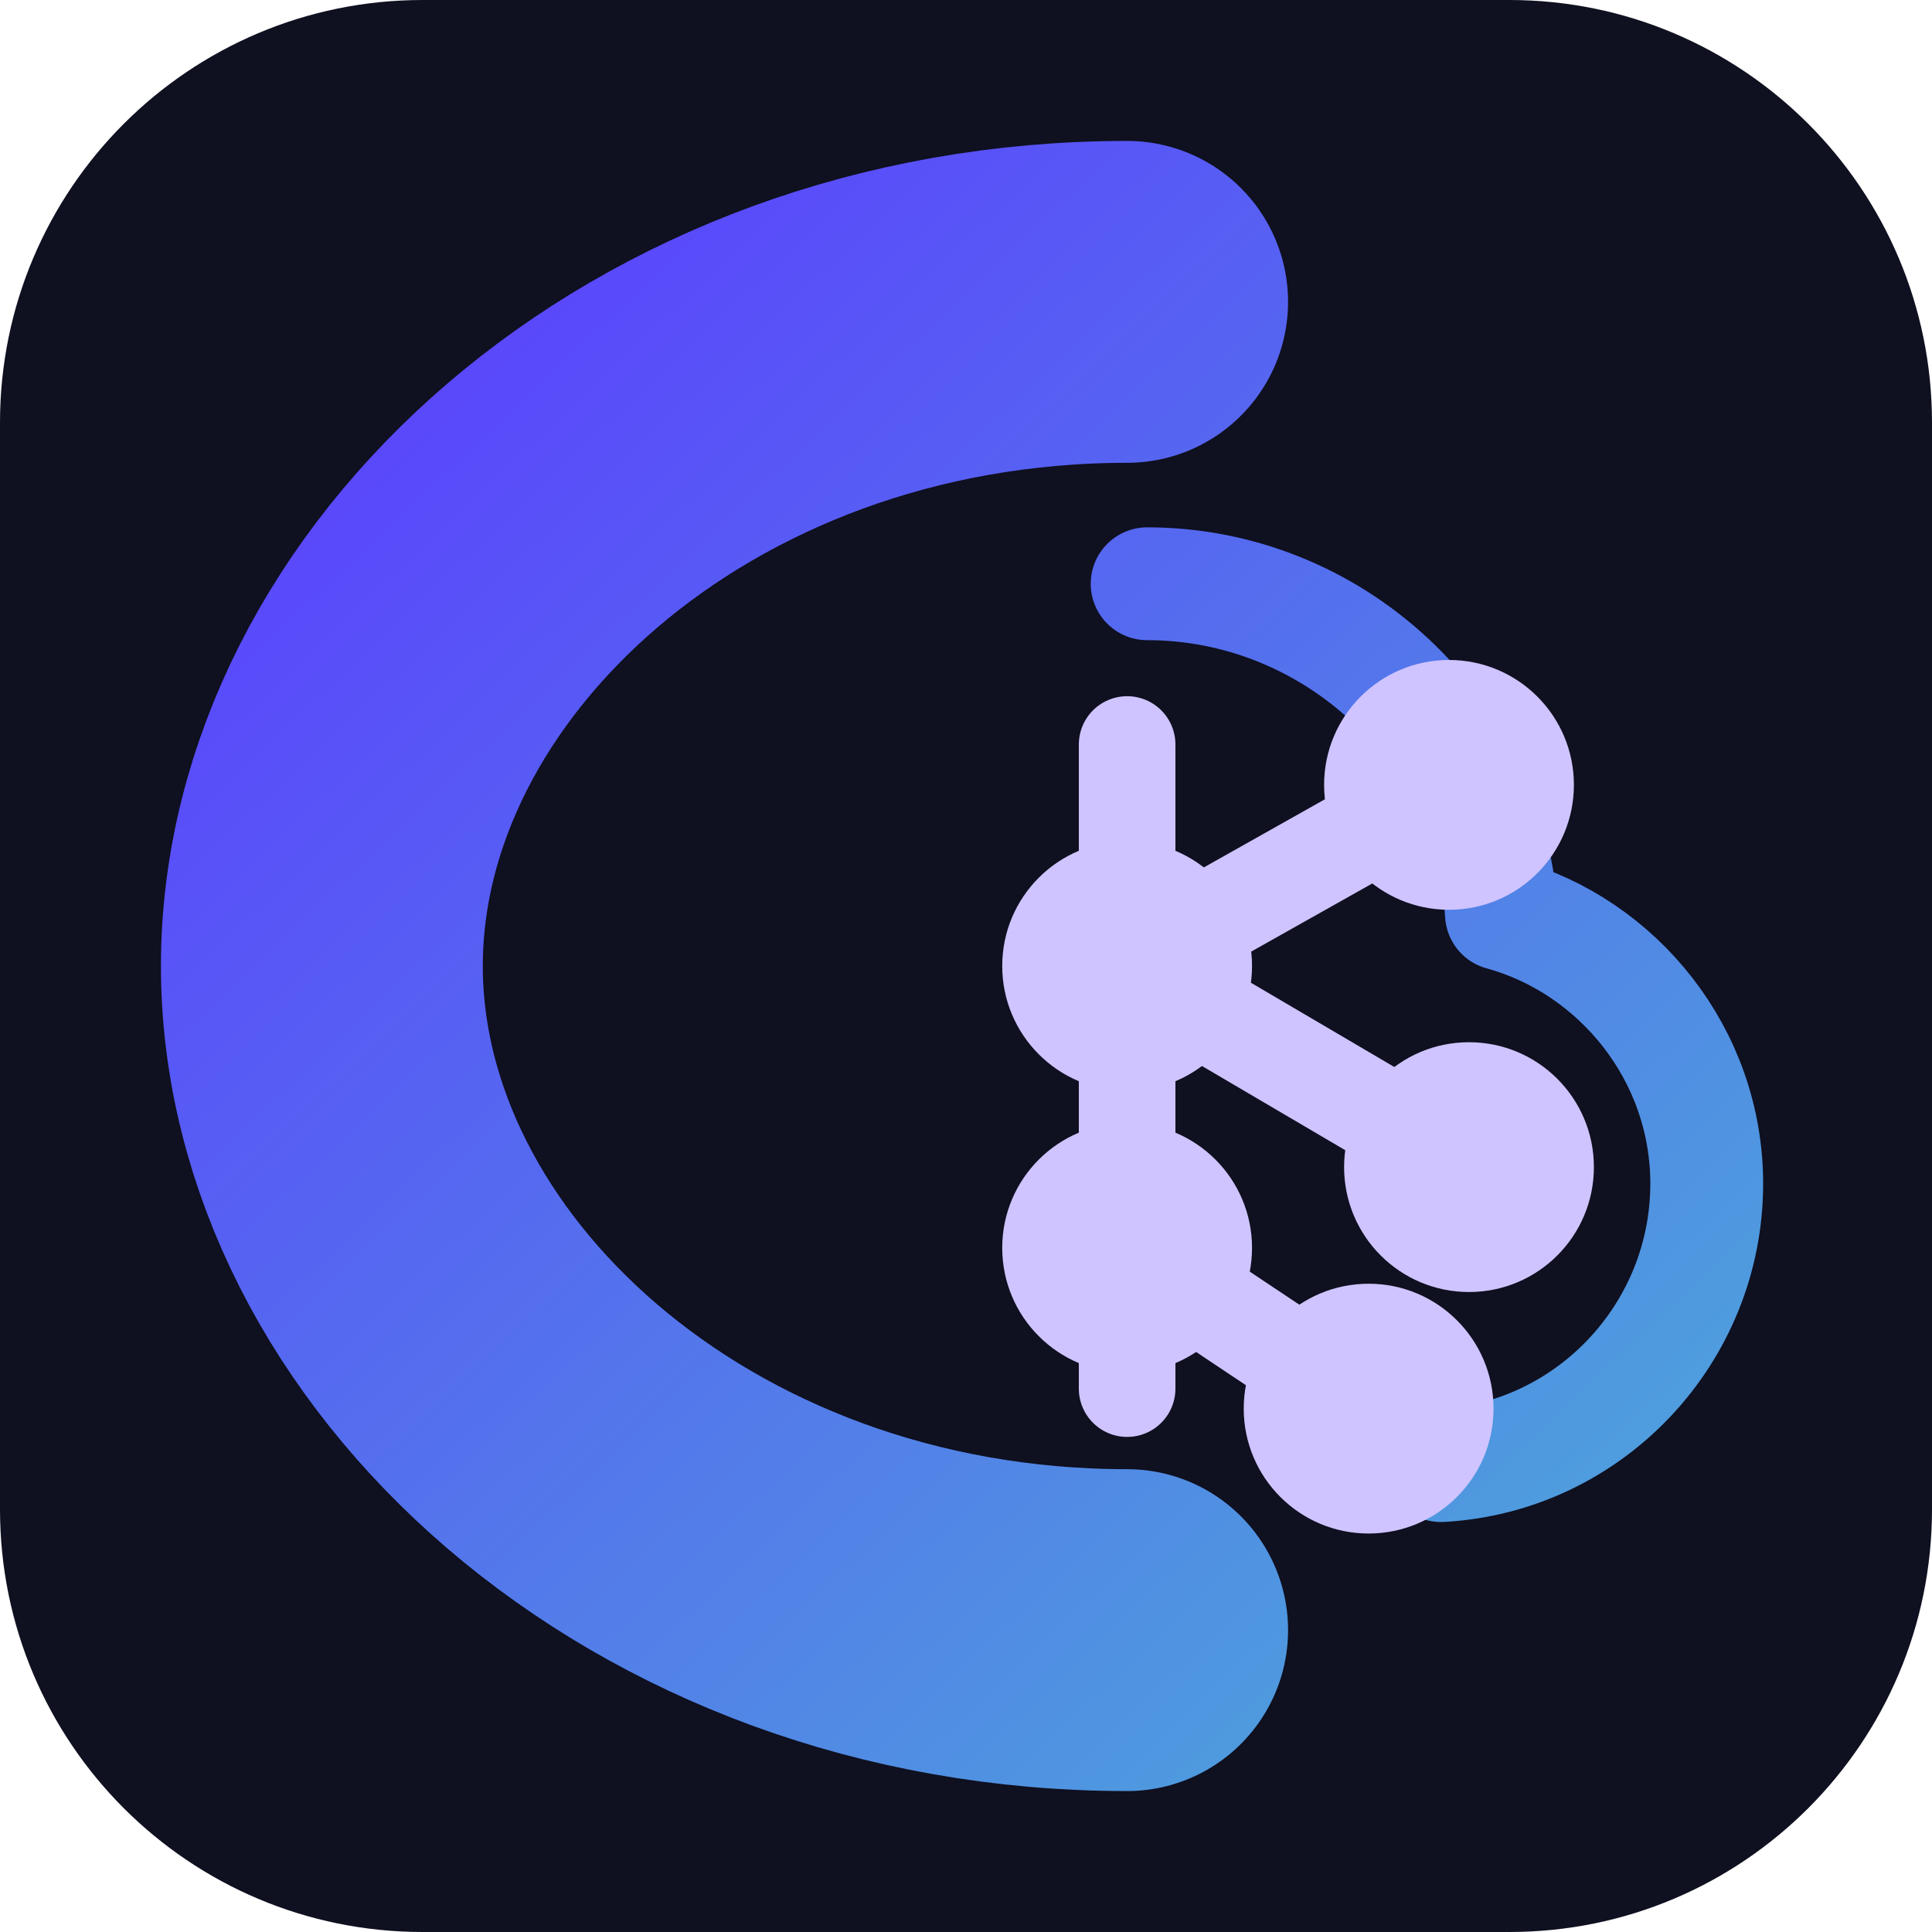
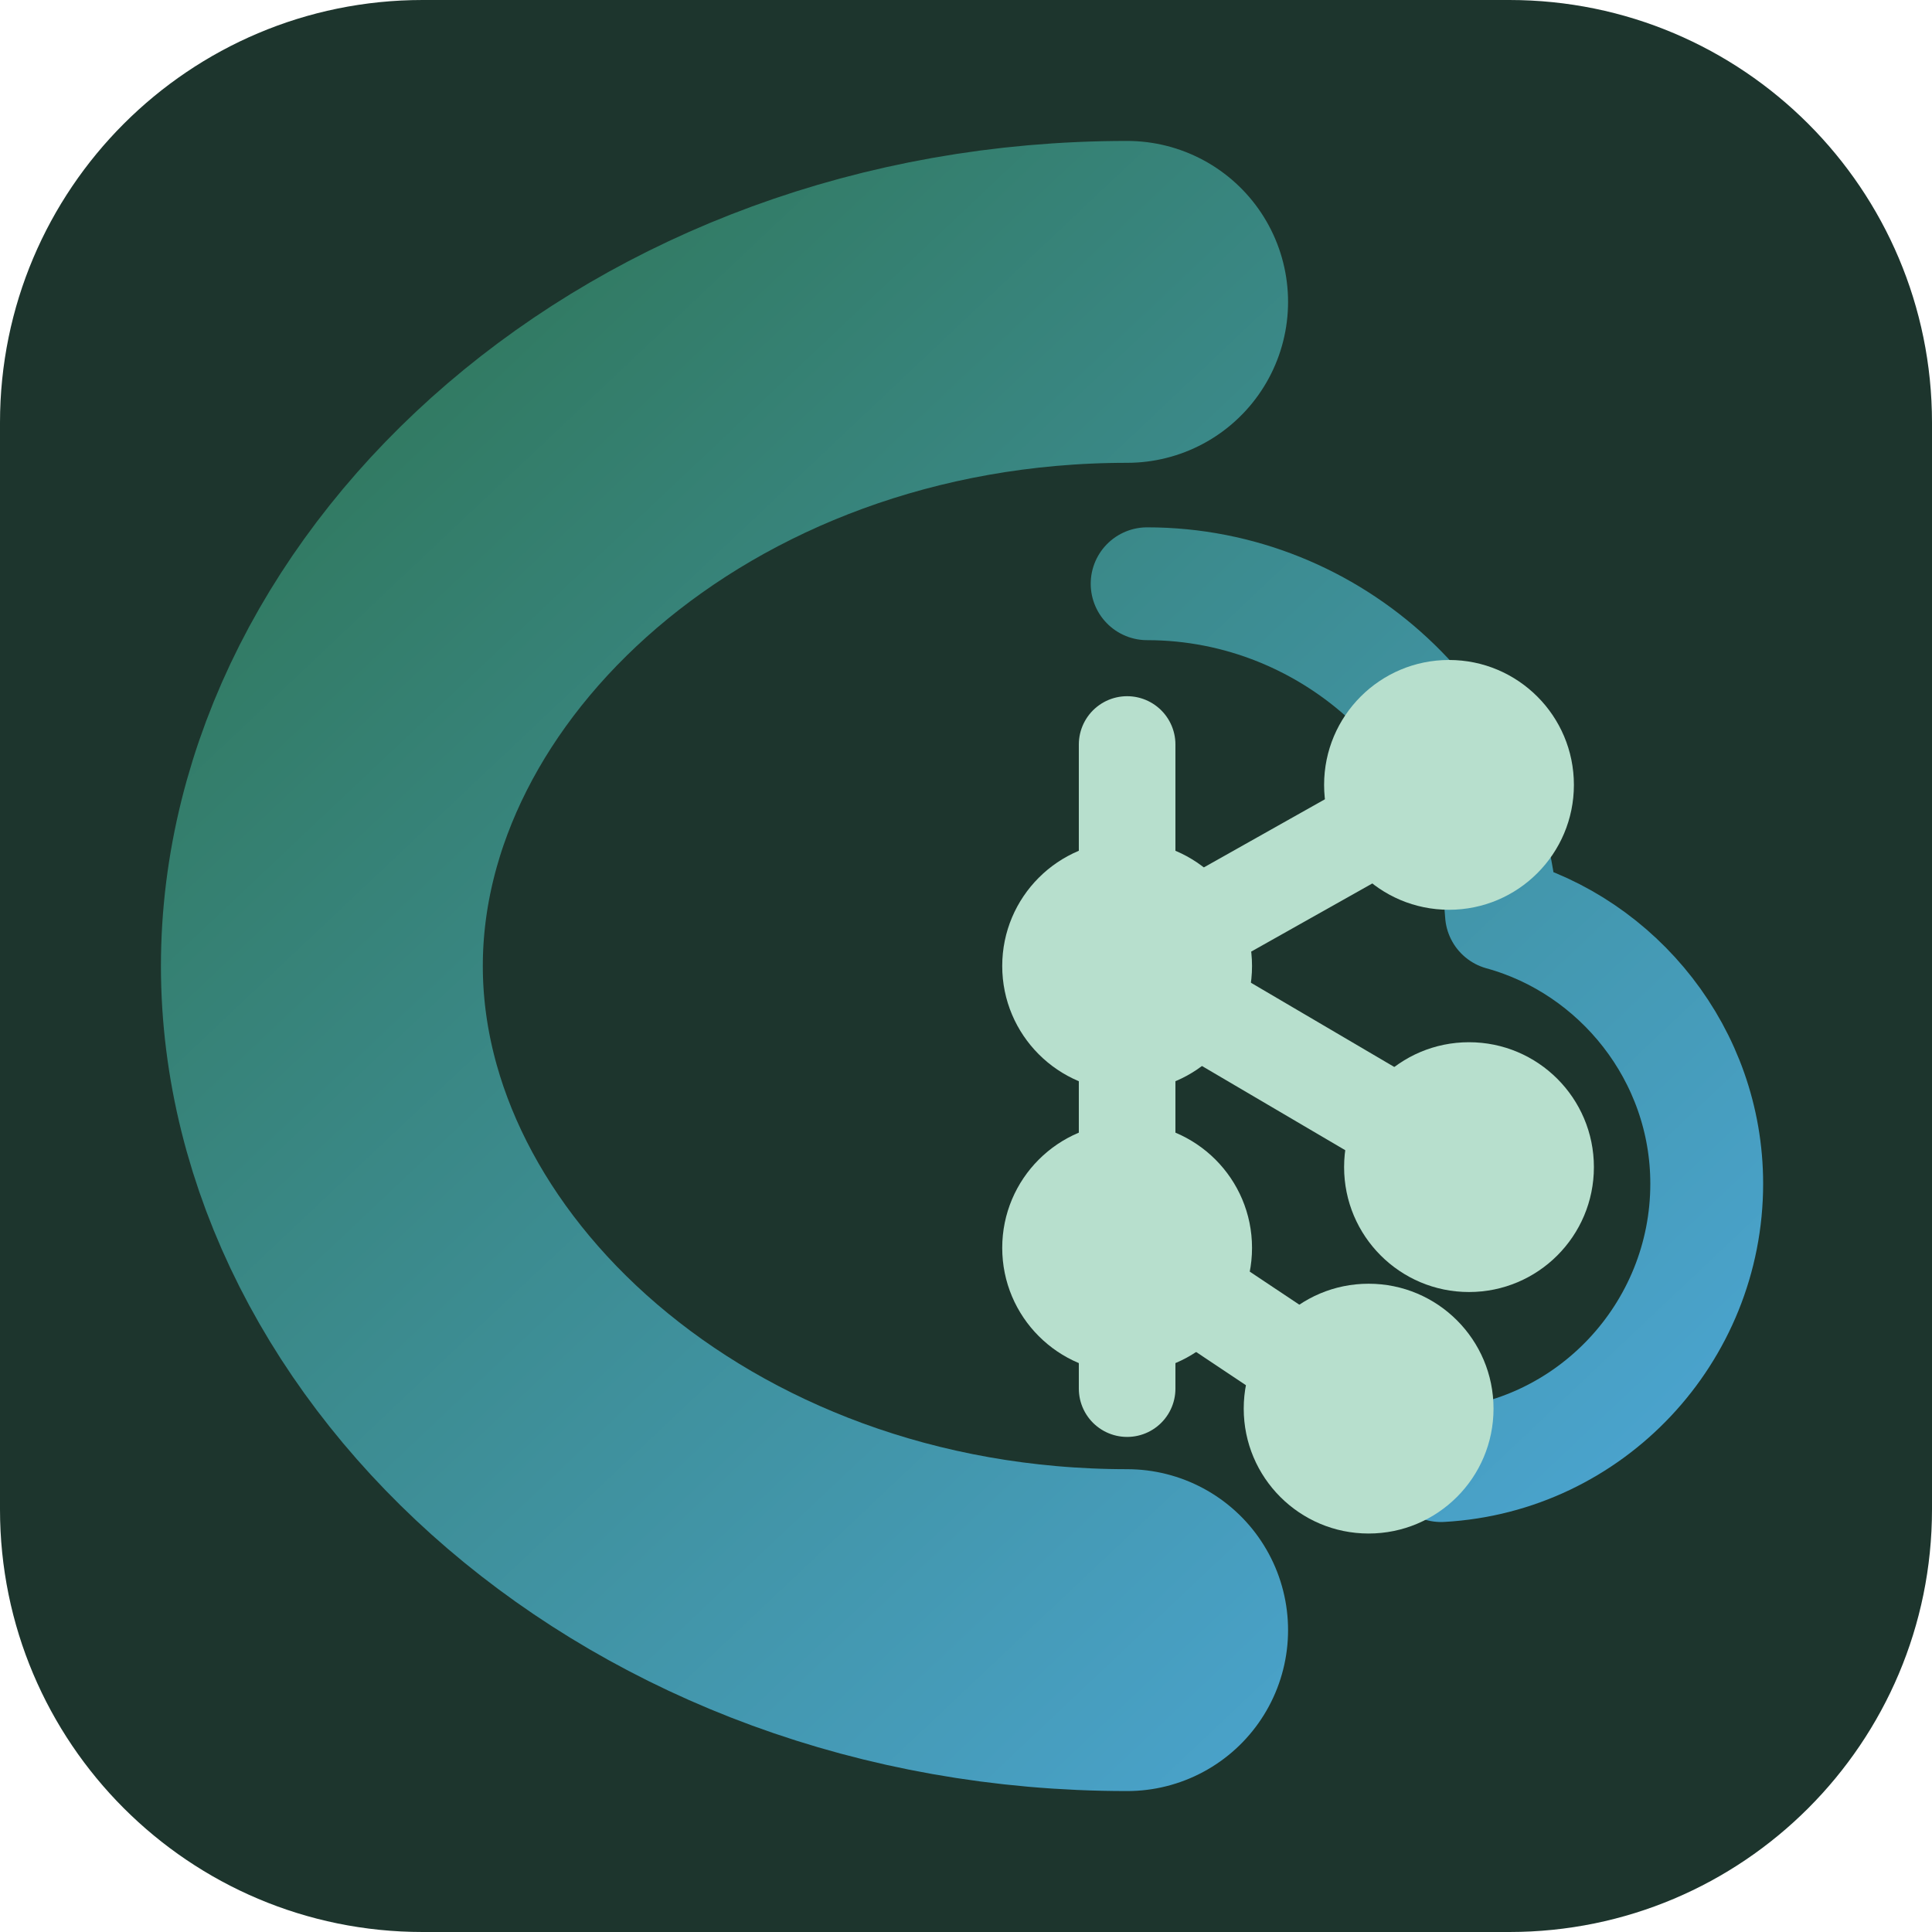
<svg xmlns="http://www.w3.org/2000/svg" viewBox="0 0 512 512" fill="none">
-   <rect width="512" height="512" rx="112" fill="#0F1020" />
+   <rect width="512" height="512" rx="112" fill="#1D352D" />
  <defs>
    <linearGradient id="cognia-pwa-512" x1="85.3" y1="64" x2="448" y2="448" gradientUnits="userSpaceOnUse">
-       <stop stop-color="#5B3EFF" />
+       <stop stop-color="#2F7657" />
      <stop offset="1" stop-color="#4DA8DA" />
    </linearGradient>
  </defs>
  <path d="M298.7 80C177 80 85.3 165.3 85.3 256S177 432 298.7 432" fill="none" stroke="url(#cognia-pwa-512)" stroke-width="85.3" stroke-linecap="round" />
  <path d="M304 154.7c49.1 0 90.7 38.4 93.9 87.5 30.9 8.5 54.4 37.3 54.4 71.5 0 39.5-30.9 72.5-70.4 74.7" fill="none" stroke="url(#cognia-pwa-512)" stroke-width="29.9" stroke-linecap="round" stroke-linejoin="round" />
-   <path d="M298.7 197.3V368M298.7 256l85.3-48M298.7 256l90.7 53.3M298.7 330.7l64 42.7" fill="none" stroke="#CFC4FF" stroke-width="25.6" stroke-linecap="round" />
-   <circle cx="298.7" cy="256" r="33.1" fill="#CFC4FF" />
-   <circle cx="384" cy="208" r="33.1" fill="#CFC4FF" />
-   <circle cx="389.3" cy="309.3" r="33.1" fill="#CFC4FF" />
-   <circle cx="362.7" cy="373.3" r="33.1" fill="#CFC4FF" />
-   <circle cx="298.7" cy="330.7" r="33.1" fill="#CFC4FF" />
+   <path d="M298.7 197.3V368M298.7 256l85.3-48M298.7 256l90.7 53.3M298.7 330.7l64 42.7" fill="none" stroke="#B7DFCD" stroke-width="25.6" stroke-linecap="round" />
+   <circle cx="298.7" cy="256" r="33.1" fill="#B7DFCD" />
+   <circle cx="384" cy="208" r="33.1" fill="#B7DFCD" />
+   <circle cx="389.3" cy="309.3" r="33.1" fill="#B7DFCD" />
+   <circle cx="362.7" cy="373.3" r="33.1" fill="#B7DFCD" />
+   <circle cx="298.7" cy="330.7" r="33.1" fill="#B7DFCD" />
</svg>
